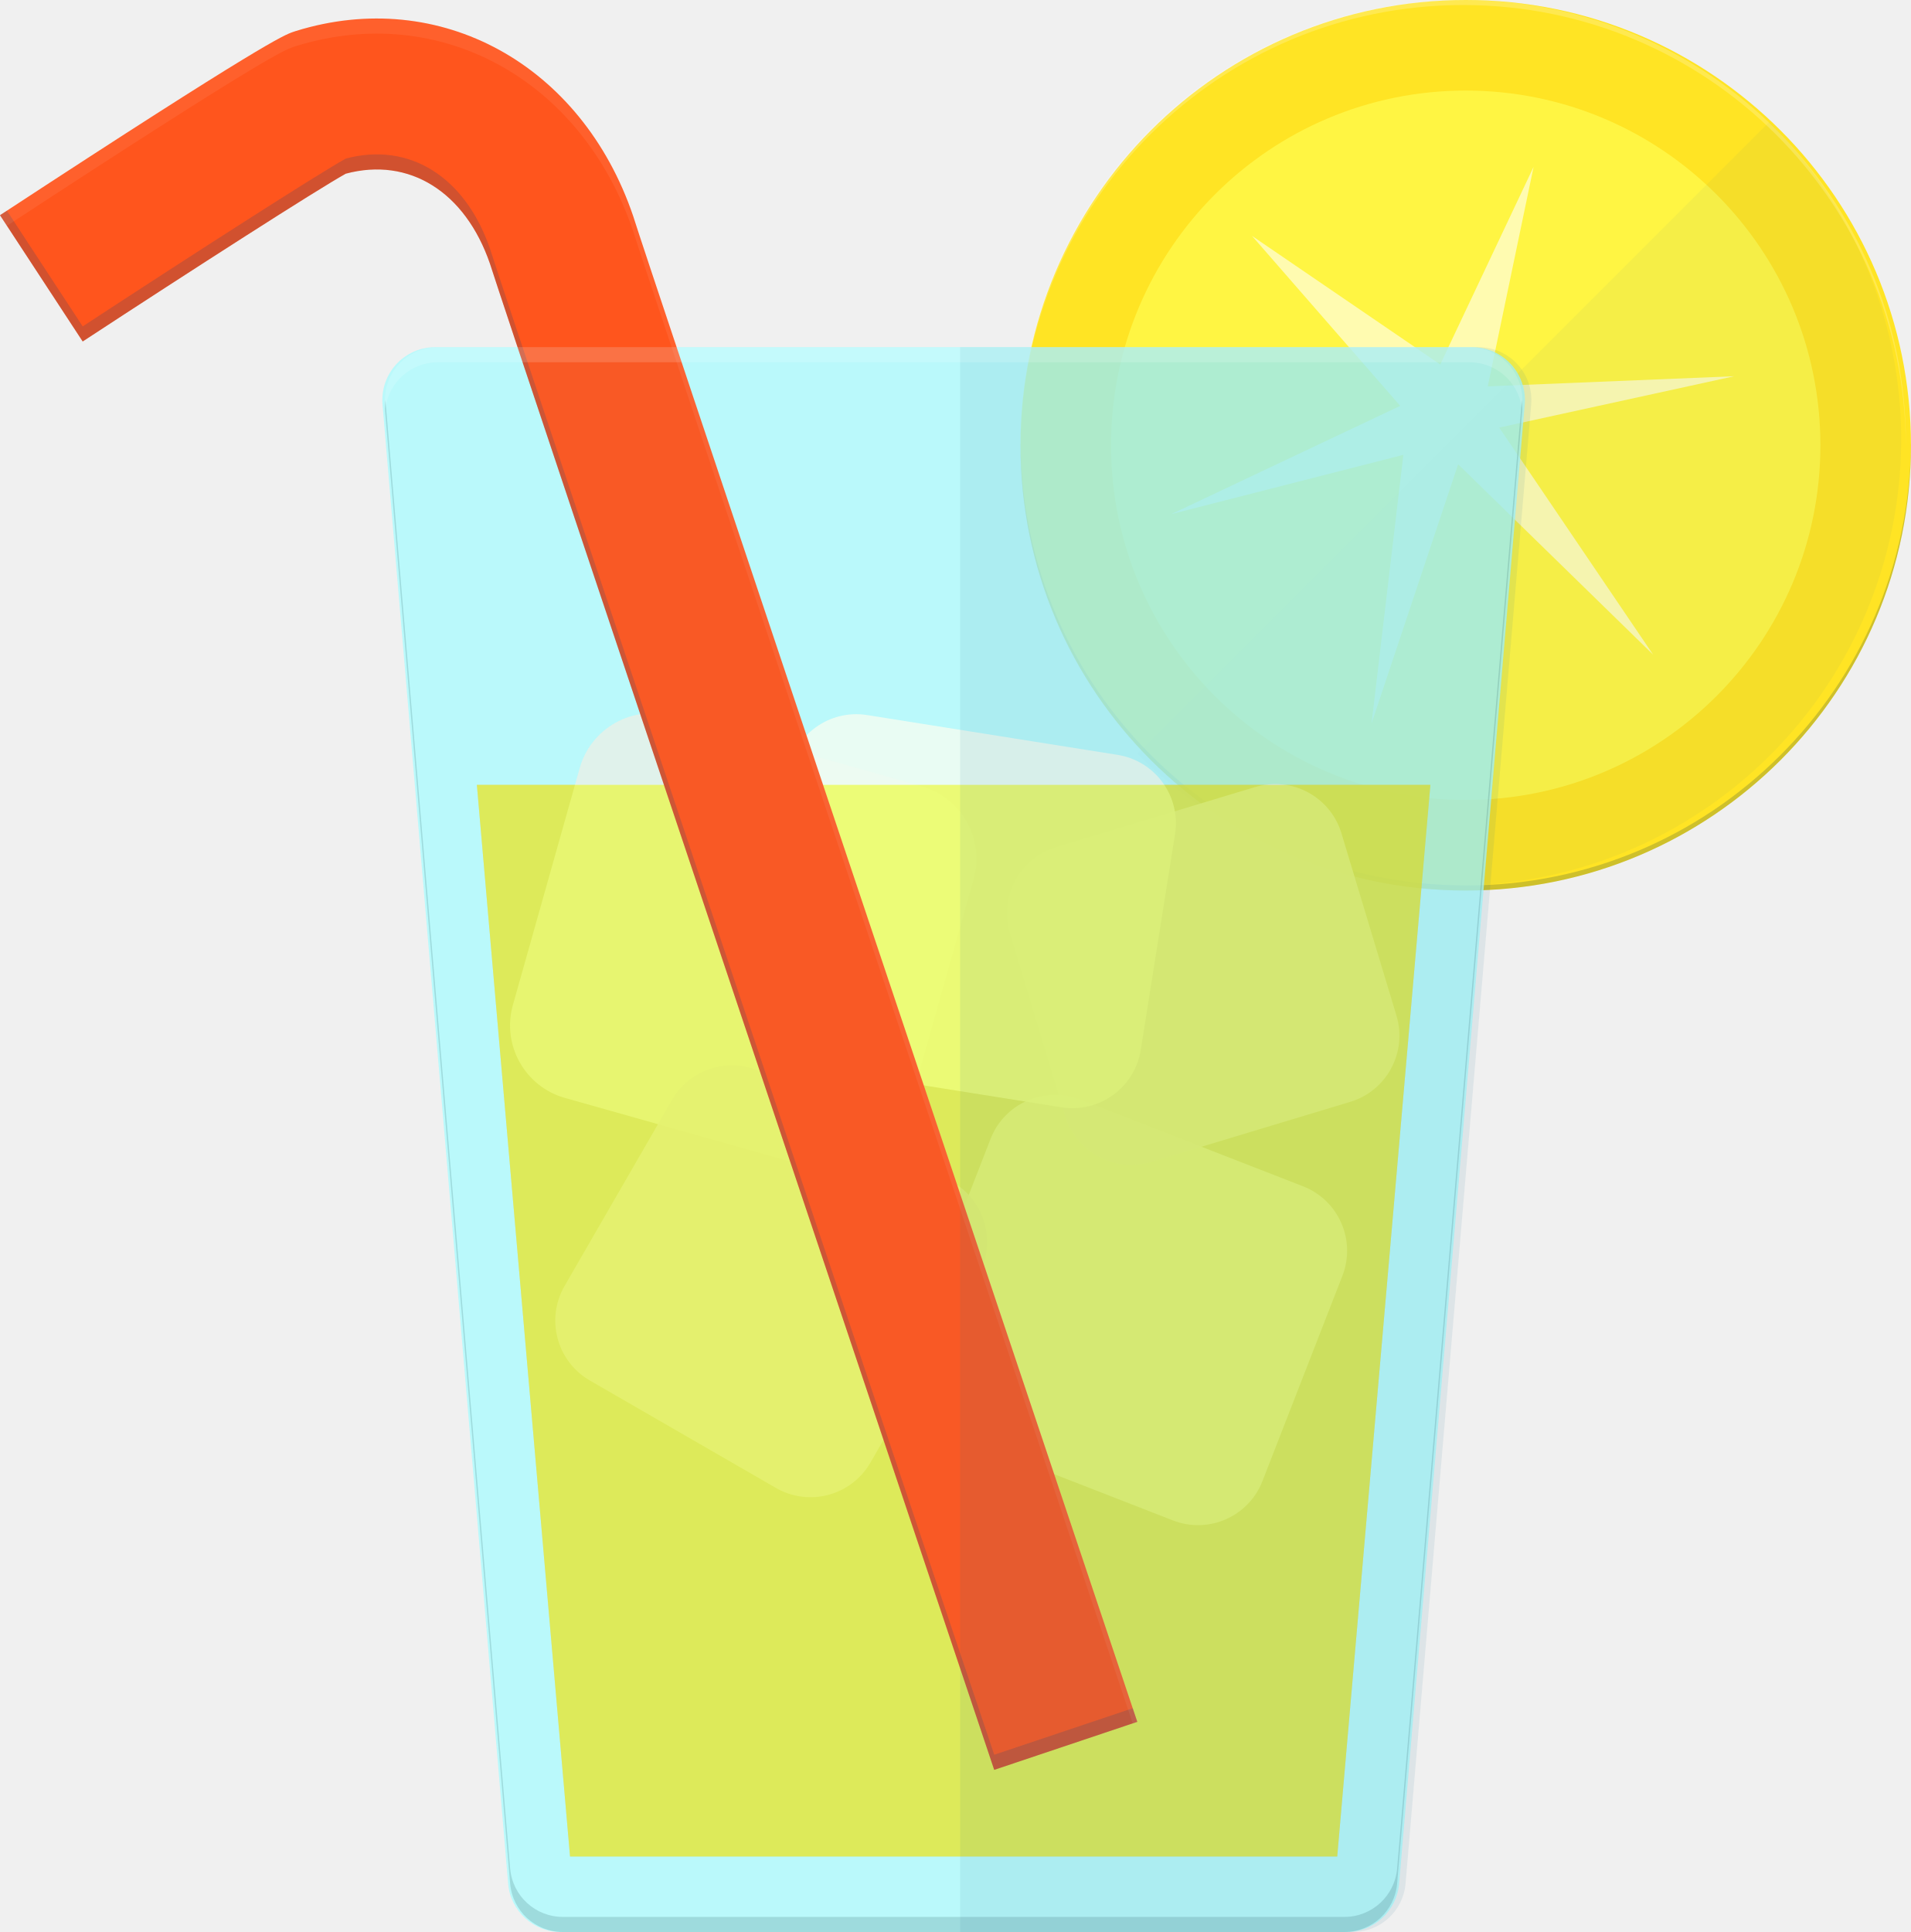
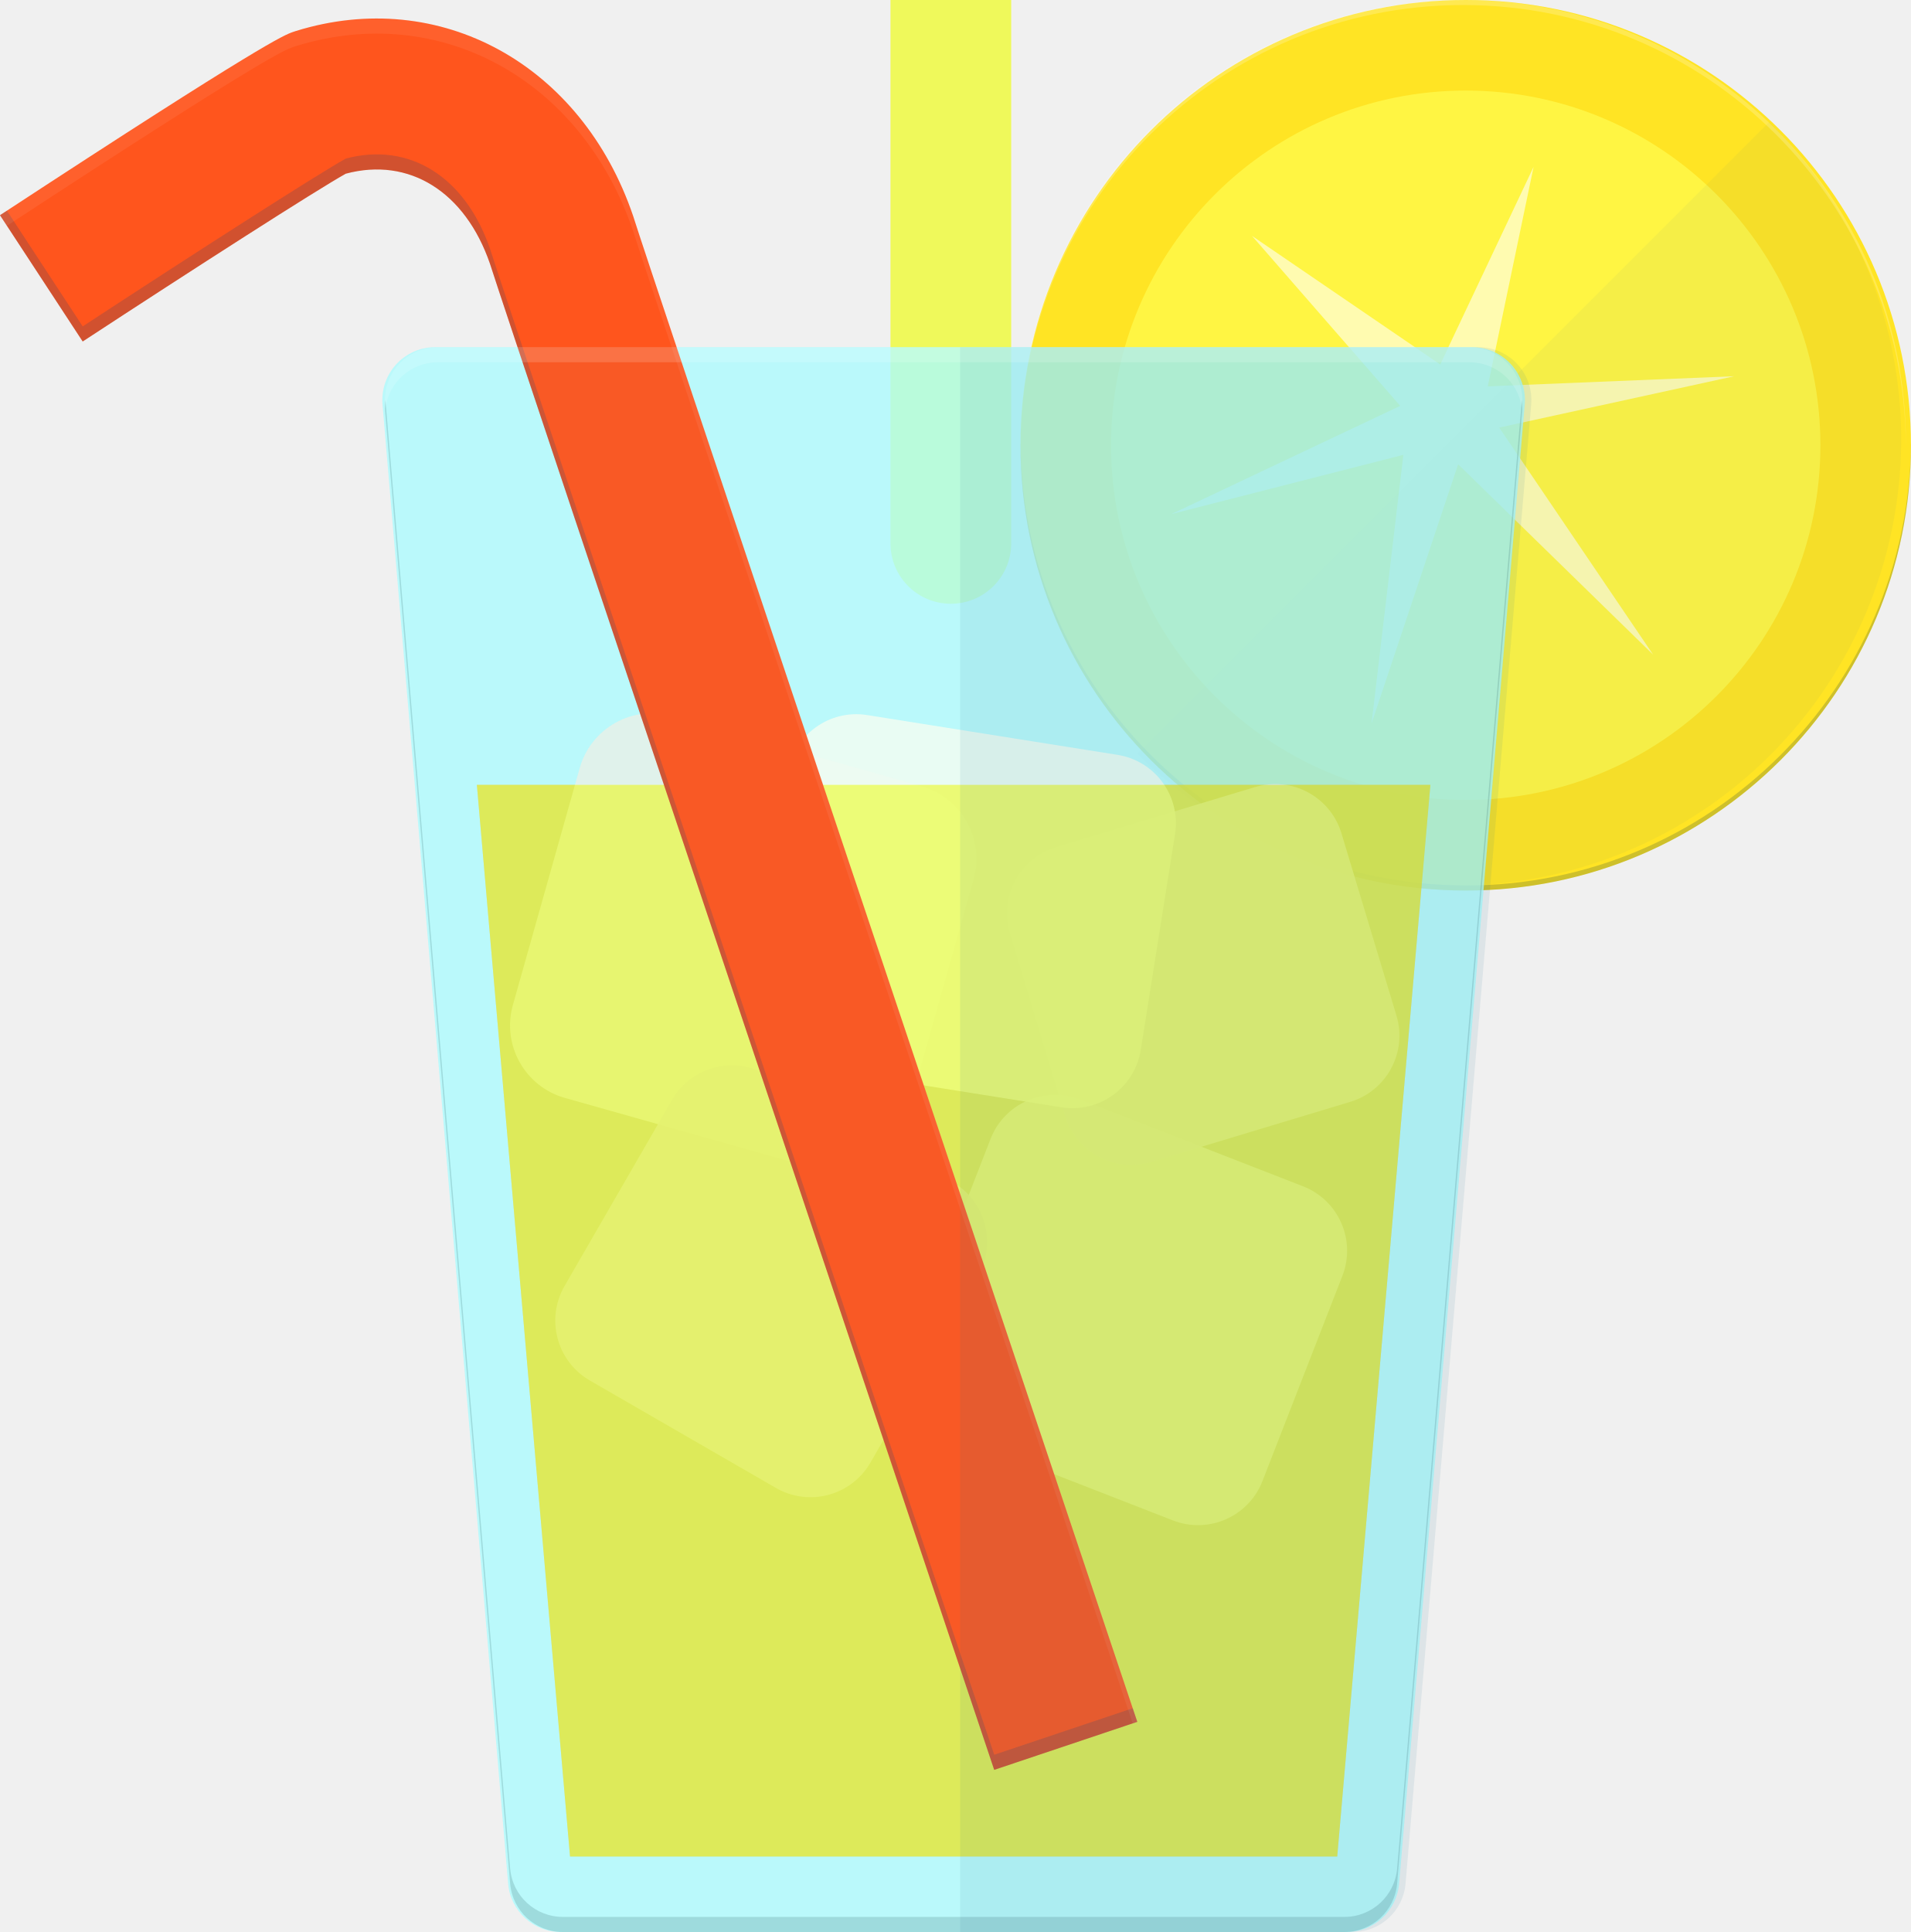
<svg xmlns="http://www.w3.org/2000/svg" viewBox="0 0 126.614 128">
  <defs>
    <clipPath id="glass-clip" clipPathUnits="userSpaceOnUse">
      <path d="M130.92,56H62.223a3.503,3.503,0,0,0-3.491,3.8l8.323,97.993A3.503,3.503,0,0,0,70.546,161h52.051a3.503,3.503,0,0,0,3.491-3.207l8.323-97.993A3.503,3.503,0,0,0,130.92,56Z" transform="translate(-33.38623 -33)" />
    </clipPath>
    <style>
      .lemon-rind { fill: #ffe424; }
      .lemon-flesh { fill: #fff543; }
      .lemon-detail { fill: #fff; opacity: .58; }
      .lemon-shadow { fill: #2a6e8c; opacity: .05; }
      .lemon-edge-shade { fill: #0b3144; opacity: .2; }
      .lemon-highlight { fill: #fff; opacity: .2; }
      .glass-bottom { fill: #aeffff; opacity: .78; }
      .lemonade-back { fill: #e8b06a; opacity: .5; }
      .lemonade-front { fill: #efff00; opacity: .53; }
      .ice-a { fill: #e9f4e9; opacity: .91; }
      .ice-b { fill: #e8efe8; opacity: .91; }
      .ice-c { fill: #f3fff3; opacity: .91; }
      .ice-d { fill: #e3e8e3; opacity: .91; }
      .straw-main { fill: #ff551d; }
      .straw-shade { fill: #18407a; opacity: .2; }
      .straw-highlight { fill: #fff; opacity: .07; }
      .glass-face { fill: #66b3e3; opacity: .04; }
      .glass-shadow { fill: #2d6566; opacity: .2; }
      .glass-side { fill: #267391; opacity: .09; }
      .glass-highlight { fill: #fff; opacity: .15; }

      .liquid-surface {
        transform-box: fill-box;
        transform-origin: center;
        animation: slosh 2.2s ease-in-out infinite alternate;
      }

      .ice-float {
        transform-box: fill-box;
        transform-origin: center;
        animation: bob 1.8s ease-in-out infinite alternate;
      }

      .ice-float:nth-of-type(2) { animation-delay: -.35s; }
      .ice-float:nth-of-type(3) { animation-delay: -.7s; }
      .ice-float:nth-of-type(4) { animation-delay: -1.05s; }
      .ice-float:nth-of-type(5) { animation-delay: -1.4s; }

      .straw-float {
        transform-box: fill-box;
        transform-origin: 50% 85%;
        animation: straw-float 2.1s ease-in-out infinite alternate;
      }

      .lemon-float {
        transform-box: fill-box;
        transform-origin: center;
        animation: lemon-float 2.5s ease-in-out infinite alternate;
      }

+       .pour-stream {
+         fill: #efff00;
+         opacity: .62;
+         transform-box: fill-box;
+         transform-origin: center top;
+         animation: pour 1.45s ease-in-out infinite;
+       }
+ 
+       @keyframes pour {
+         0%, 18% { transform: translateY(-18px) scaleY(.15); opacity: 0; }
+         34%, 72% { transform: translateY(0) scaleY(1); opacity: .72; }
+         100% { transform: translateY(18px) scaleY(.28); opacity: 0; }
+       }
+ 
      @keyframes slosh {
        from { transform: translateY(-1px) rotate(-.55deg); }
        to { transform: translateY(1px) rotate(.55deg); }
      }

      @keyframes bob {
        from { transform: translateY(-1.8px) rotate(-1.6deg); }
        to { transform: translateY(1.8px) rotate(1.6deg); }
      }

      @keyframes straw-float {
        from { transform: translateY(-1.25px) rotate(-1deg); }
        to { transform: translateY(1.25px) rotate(1deg); }
      }

      @keyframes lemon-float {
        from { transform: translateY(-1.2px) rotate(-2deg); }
        to { transform: translateY(1.2px) rotate(2deg); }
      }

      @media (prefers-reduced-motion: reduce) {
        .liquid-surface,
        .ice-float,
        .straw-float,
-         .lemon-float {
+         .lemon-float,
+         .pour-stream {
          animation: none;
        }
      }
    </style>
  </defs>
  <g id="lemon" class="lemon-float">
    <circle class="lemon-rind" cx="97.114" cy="29.5" r="29.5" />
    <circle class="lemon-flesh" cx="97.114" cy="29.5" r="23.5" />
    <g class="lemon-detail">
      <polygon points="101.611 11.055 98.578 25.597 114.899 24.927 99.337 28.329 109.53 43.371 96.613 30.763 90.872 47.943 92.979 30.138 77.583 34.071 92.77 26.889 82.953 15.627 95.426 24.144 101.611 11.055" />
    </g>
    <g class="lemon-shadow">
      <path d="M150.602,41.092,108.76,82.934a29.587,29.587,0,1,0,41.842-41.842Z" transform="translate(-33.38623 -33)" />
    </g>
    <path class="lemon-edge-shade" d="M130.5,91.665a29.499,29.499,0,0,1-29.498-29.332c-0.0.056-.002.112-.002.168a29.5,29.5,0,0,0,59,0c0-.056-.002-.112-.002-.168A29.499,29.499,0,0,1,130.5,91.665Z" transform="translate(-33.38623 -33)" />
    <path class="lemon-highlight" d="M130.332,33.333a29.331,29.331,0,0,1,29.33,29.166c0-.056.002-.111.002-.167a29.332,29.332,0,0,0-58.665,0c0,.056.002.111.002.167A29.331,29.331,0,0,1,130.332,33.333Z" transform="translate(-33.38623 -33)" />
  </g>
+   <rect class="pour-stream" x="59" y="-8" width="8" height="48" rx="4" />
  <path id="glassBottom" class="glass-bottom" d="M130.92,56H62.223a3.503,3.503,0,0,0-3.491,3.8l8.323,97.993A3.503,3.503,0,0,0,70.546,161h52.051a3.503,3.503,0,0,0,3.491-3.207l8.323-97.993A3.503,3.503,0,0,0,130.92,56Z" transform="translate(-33.38623 -33)" />
  <g clip-path="url(#glass-clip)">
    <polygon id="lemonade2" class="lemonade-back" points="94.773 52 31.597 52 37.77 123 88.6 123 94.773 52" />
    <g class="ice-float">
      <rect id="cube5" class="ice-a" x="69.073" y="82.272" width="27.129" height="26.29" rx="4.991" ry="4.991" transform="translate(-4.38776 -51.84682) rotate(15.74793)" />
    </g>
    <g class="ice-float">
      <rect id="cube1" class="ice-a" x="95.52" y="107.91" width="25.015" height="23.756" rx="4.583" ry="4.583" transform="matrix(0.93181, 0.36294, -0.36294, 0.93181, 17.45556, -64.03945)" />
    </g>
    <g class="ice-float">
      <rect id="cube4" class="ice-b" x="101.637" y="86.668" width="22.941" height="21.787" rx="4.583" ry="4.583" transform="translate(-56.75148 3.84287) rotate(-16.7946)" />
    </g>
    <g class="ice-float">
      <rect id="cube3" class="ice-c" x="84.298" y="81.546" width="25.967" height="23.644" rx="4.583" ry="4.583" transform="translate(-17.52694 -47.11087) rotate(9.02966)" />
    </g>
    <g class="ice-float">
      <rect id="cube2" class="ice-d" x="72.783" y="106.188" width="23.401" height="23.401" rx="4.583" ry="4.583" transform="translate(36.87666 -59.44801) rotate(30)" />
    </g>
    <polygon id="lemonade1" class="lemonade-front liquid-surface" points="94.773 52 31.597 52 37.77 123 88.6 123 94.773 52" />
  </g>
  <g id="straw" class="straw-float">
    <path id="straw-2" data-name="straw" class="straw-main" d="M99.26,150.258C97.942,146.334,67.249,54.893,65.85,50.471c-1.645-4.777-5.362-7.087-9.554-5.964-1.873,1.039-10.136,6.34-17.431,11.117L33.386,47.258C50.845,35.825,52.199,35.335,52.777,35.126l.219-.073c9.527-2.952,18.922,2.2,22.339,12.252l.048.149c.687,2.246,22.119,66.146,33.356,99.622Z" transform="translate(-33.38623 -33)" />
    <path class="straw-shade" d="M99.26,149.258C97.942,145.334,67.249,53.893,65.85,49.471c-1.645-4.777-5.362-7.087-9.554-5.964-1.873,1.039-10.136,6.34-17.431,11.117l-5.02-7.665c-.155.101-.301.197-.459.3l5.479,8.365c7.294-4.777,15.558-10.078,17.431-11.117,4.192-1.123,7.909,1.188,9.554,5.964,1.399,4.422,32.093,95.863,33.41,99.787l9.48-3.182c-.099-.295-.201-.599-.302-.899Z" transform="translate(-33.38623 -33)" />
    <path class="straw-highlight" d="M52.777,36.126l.219-.073c9.527-2.952,18.922,2.2,22.339,12.252l.048.149c.68,2.226,21.741,65.018,33.055,98.723l.302-.101C97.503,113.601,76.07,49.7,75.384,47.454l-.048-.149c-3.417-10.052-12.812-15.204-22.339-12.252l-.219.073c-.579.209-1.933.699-19.391,12.132l.459.7C50.86,36.822,52.204,36.334,52.777,36.126Z" transform="translate(-33.38623 -33)" />
  </g>
  <g id="glassTop">
    <path class="glass-face" d="M130.92,56H62.223a3.503,3.503,0,0,0-3.491,3.8l8.323,97.993A3.503,3.503,0,0,0,70.546,161h52.051a3.503,3.503,0,0,0,3.491-3.207l8.323-97.993A3.503,3.503,0,0,0,130.92,56Z" transform="translate(-33.38623 -33)" />
    <path id="Shadow" class="glass-shadow" d="M122.465,160H70.678a3.503,3.503,0,0,1-3.491-3.207L58.924,59.507a3.515,3.515,0,0,0-.02.766l8.283,97.519A3.503,3.503,0,0,0,70.678,161h51.787a3.503,3.503,0,0,0,3.491-3.207l8.283-97.519a3.515,3.515,0,0,0-.02-.766l-8.263,97.286A3.503,3.503,0,0,1,122.465,160Z" transform="translate(-33.38623 -33)" />
    <path class="glass-side" d="M131.349,56H97V161h26.025a3.503,3.503,0,0,0,3.491-3.207l8.323-97.993A3.503,3.503,0,0,0,131.349,56Z" transform="translate(-33.38623 -33)" />
    <path id="highlight" class="glass-highlight" d="M62.395,57h68.353a3.504,3.504,0,0,1,3.471,3.034l.02-.234A3.503,3.503,0,0,0,130.748,56H62.395a3.503,3.503,0,0,0-3.491,3.8l.02.234A3.504,3.504,0,0,1,62.395,57Z" transform="translate(-33.38623 -33)" />
  </g>
</svg>
